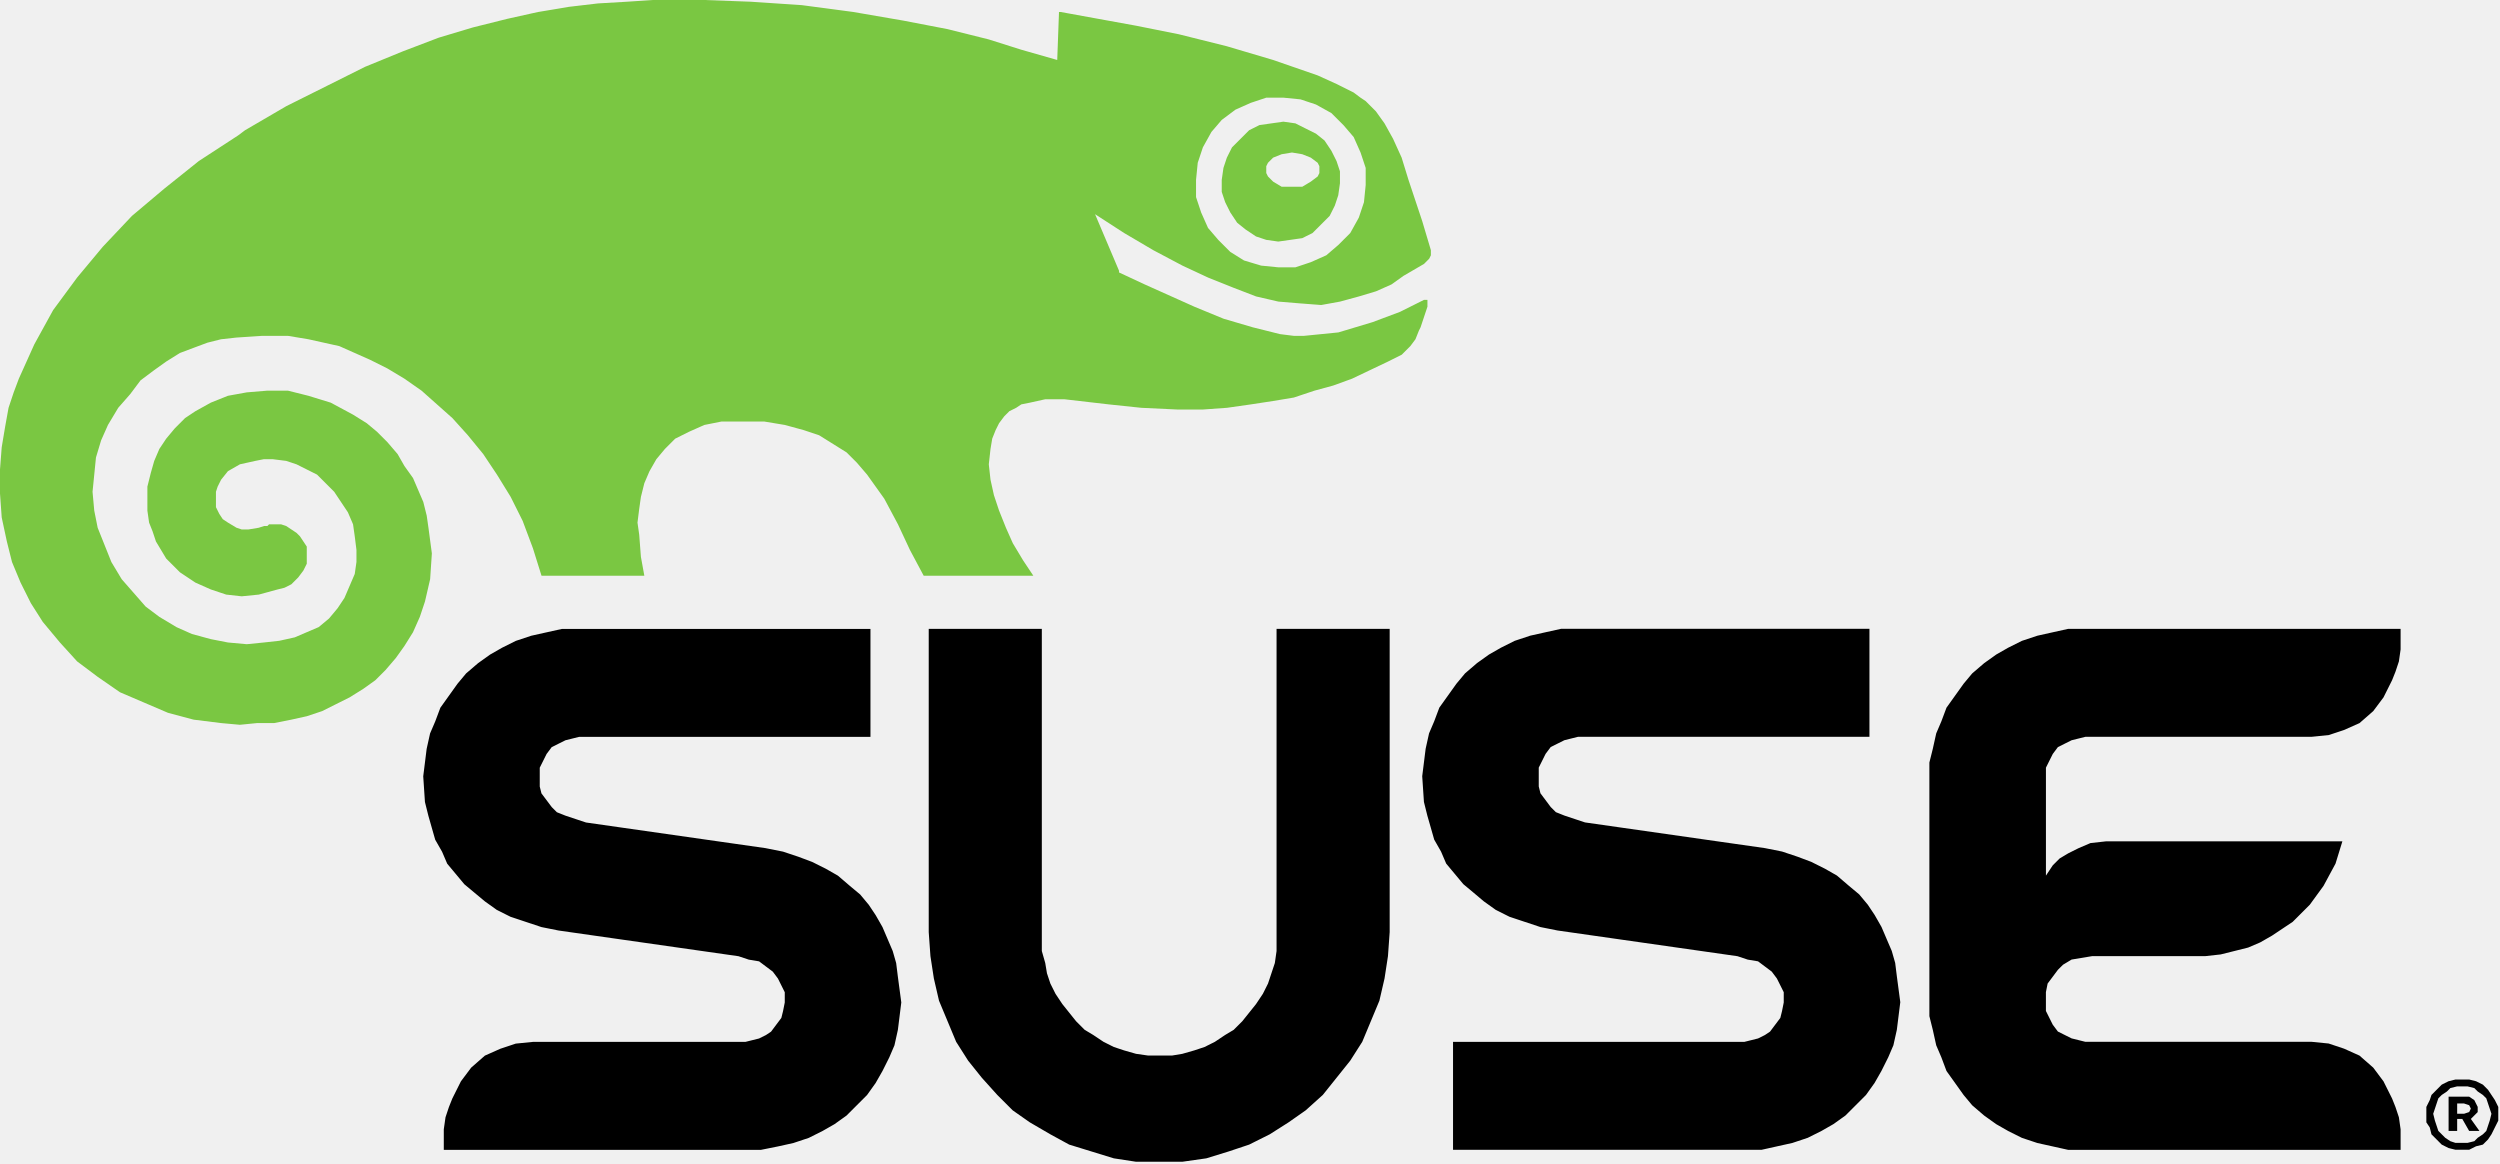
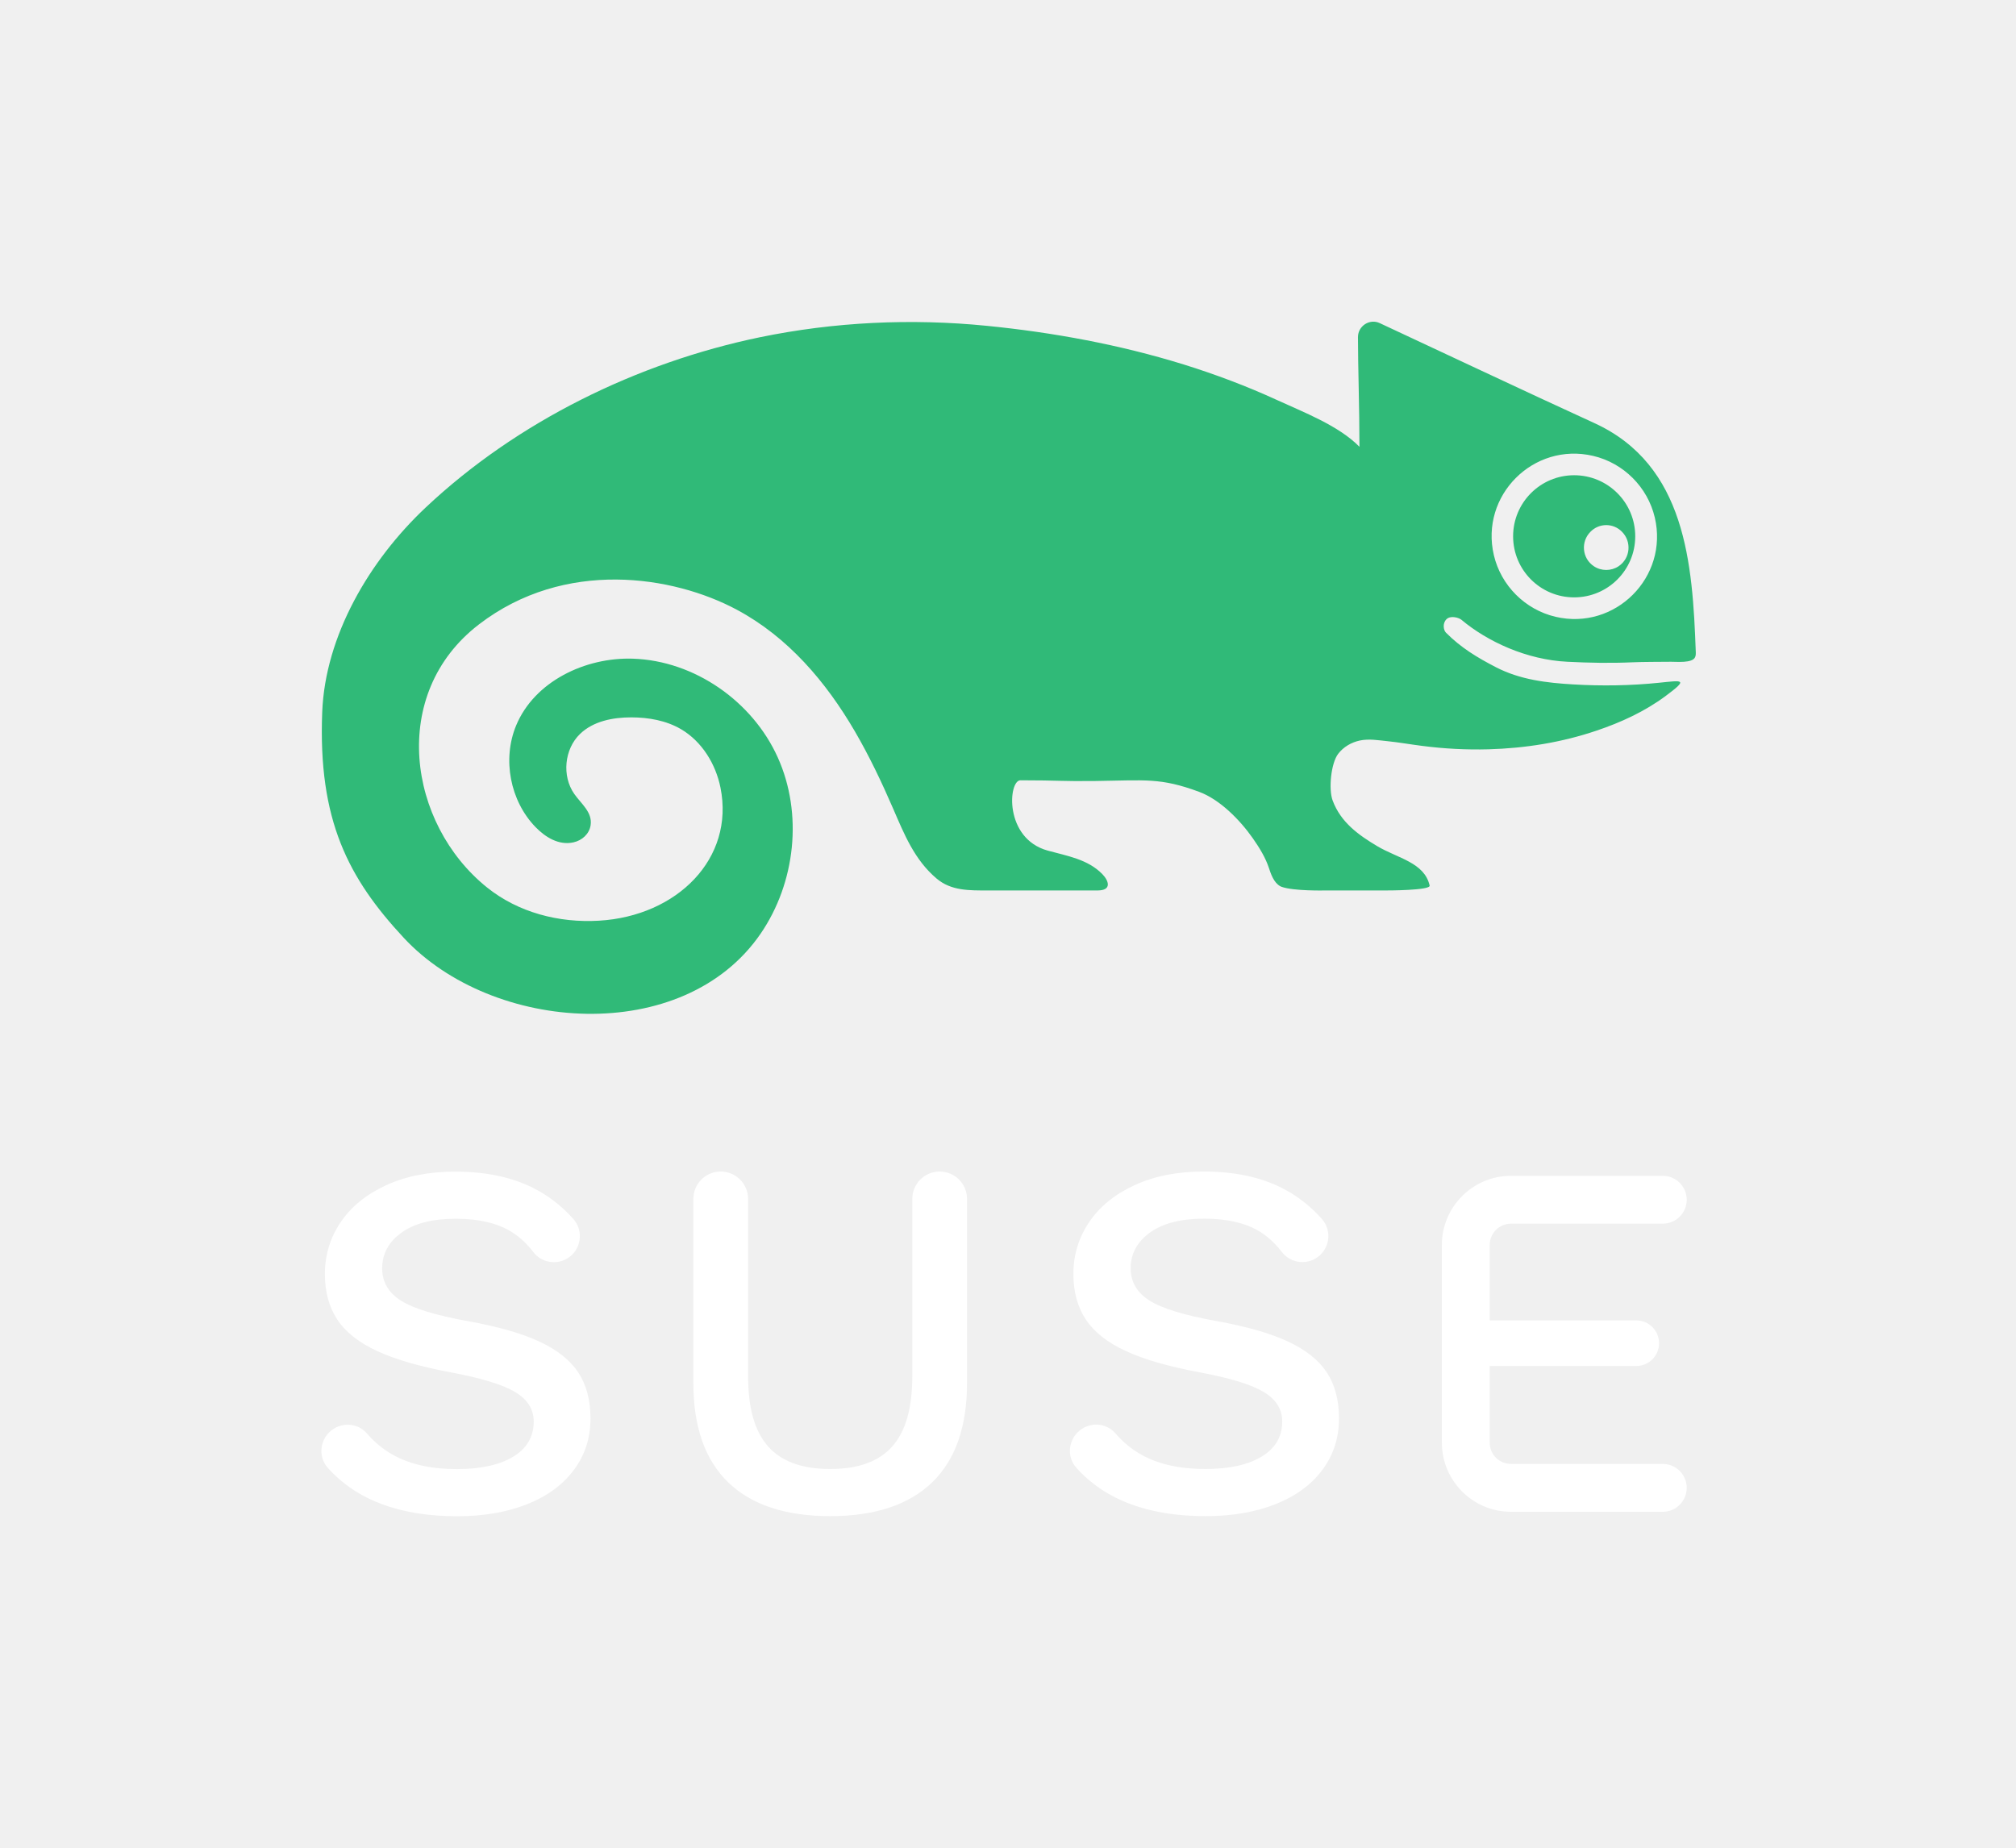
- <svg xmlns="http://www.w3.org/2000/svg" version="1.0" width="128.676mm" height="59.884mm" id="svg2" viewBox="0 0 128.676 59.884">
-   <defs id="defs4">
-     <pattern id="WMFhbasepattern" patternUnits="userSpaceOnUse" width="6" height="6" x="0" y="0" />
-   </defs>
-   <path style="fill:#000000;fill-opacity:1;fill-rule:nonzero;stroke:none" d="m 97.807,51.594 0,0 -0.088,0.706 -0.088,0.706 -0.177,0.794 -0.264,0.617 -0.353,0.706 -0.353,0.618 -0.441,0.618 -0.529,0.529 -0.529,0.529 -0.617,0.441 -0.617,0.353 -0.706,0.353 -0.794,0.265 -0.794,0.176 -0.794,0.177 -0.882,0 0,0 -14.993,0 0,-5.556 14.993,0 0,0 0.353,-0.088 0.353,-0.088 0.353,-0.176 0.264,-0.176 0.265,-0.353 0.265,-0.353 0.088,-0.353 0.088,-0.441 0,0 0,-0.529 -0.176,-0.353 -0.177,-0.353 -0.264,-0.353 -0.353,-0.265 -0.353,-0.265 -0.529,-0.088 -0.529,-0.176 0,0 -9.261,-1.323 0,0 -0.882,-0.177 -0.794,-0.264 -0.794,-0.264 -0.706,-0.353 -0.617,-0.441 L 75.847,45.949 75.318,45.508 74.877,44.979 74.436,44.45 74.171,43.832 73.819,43.215 73.643,42.598 73.466,41.981 73.29,41.275 l -0.088,-1.323 0,0 0.088,-0.706 0.088,-0.706 0.176,-0.794 0.264,-0.618 0.265,-0.706 0.441,-0.617 0.441,-0.617 0.441,-0.529 0.617,-0.529 0.617,-0.441 0.618,-0.353 0.706,-0.353 0.794,-0.264 0.794,-0.177 0.794,-0.176 0.882,0 0,0 14.993,0 0,5.556 -14.993,0 0,0 -0.353,0.088 -0.353,0.088 -0.353,0.176 -0.353,0.176 -0.264,0.353 -0.176,0.353 -0.176,0.353 0,0.441 0,0 0,0.529 0.088,0.353 0.264,0.353 0.264,0.353 0.265,0.264 0.441,0.176 0.529,0.176 0.529,0.176 0,0 9.261,1.323 0,0 0.882,0.176 0.794,0.265 0.706,0.265 0.706,0.353 0.618,0.353 0.618,0.529 0.529,0.441 0.441,0.529 0.353,0.529 0.353,0.617 0.264,0.618 0.265,0.618 0.176,0.617 0.088,0.706 0.176,1.323 0,0 z M 65.705,32.368 l 0,15.963 0,0 0,0.618 -0.088,0.617 -0.176,0.529 -0.176,0.529 -0.265,0.529 -0.353,0.529 -0.353,0.441 -0.353,0.441 L 63.5,53.005 l -0.441,0.265 -0.529,0.353 -0.529,0.265 -0.529,0.176 -0.617,0.177 -0.529,0.088 -0.618,0 0,0 -0.617,0 -0.617,-0.088 -0.618,-0.177 -0.529,-0.176 -0.529,-0.265 -0.529,-0.353 -0.441,-0.265 -0.441,-0.441 -0.353,-0.441 -0.353,-0.441 -0.353,-0.529 -0.265,-0.529 -0.176,-0.529 -0.088,-0.529 -0.176,-0.617 0,-0.618 0,-15.963 -5.821,0 0,15.61 0,0 0.088,1.235 0.176,1.147 0.265,1.146 0.441,1.058 0.441,1.058 0.617,0.97 0.706,0.882 0.794,0.882 0.794,0.794 0.882,0.618 1.058,0.617 0.97,0.529 1.146,0.353 1.147,0.353 1.147,0.176 1.234,0 0,0 1.147,0 1.235,-0.176 1.146,-0.353 1.058,-0.353 1.058,-0.529 0.97,-0.617 0.882,-0.618 0.882,-0.794 0.706,-0.882 0.706,-0.882 0.618,-0.97 0.441,-1.058 0.441,-1.058 0.265,-1.146 0.176,-1.147 0.088,-1.235 0,-15.61 -5.821,0 z m 62.883,24.959 0,0 0,-0.353 -0.176,-0.353 -0.176,-0.264 -0.176,-0.265 -0.265,-0.265 -0.353,-0.176 -0.353,-0.088 -0.353,0 0,0 -0.353,0 -0.353,0.088 -0.353,0.176 -0.264,0.265 -0.264,0.265 -0.088,0.264 -0.176,0.353 0,0.353 0,0 0,0.441 0.176,0.264 0.088,0.353 0.264,0.264 0.264,0.265 0.353,0.176 0.353,0.088 0.353,0 0,0 0.353,0 0.353,-0.177 0.353,-0.088 0.265,-0.265 0.176,-0.264 0.176,-0.353 0.176,-0.353 0,-0.353 0,0 z m -0.353,0 0,0 -0.088,0.353 -0.088,0.264 -0.088,0.265 -0.177,0.176 -0.264,0.176 -0.176,0.176 -0.353,0.088 -0.265,0 0,0 -0.353,0 -0.264,-0.088 -0.264,-0.176 -0.177,-0.176 -0.176,-0.176 -0.088,-0.265 -0.088,-0.264 -0.088,-0.353 0,0 0.088,-0.264 0.088,-0.265 0.088,-0.265 0.176,-0.176 0.265,-0.177 0.176,-0.176 0.353,-0.088 0.264,0 0,0 0.265,0 0.353,0.088 0.176,0.176 0.264,0.177 0.177,0.176 0.088,0.265 0.088,0.265 0.088,0.264 0,0 z m -0.706,-0.353 0,0 -0.088,-0.176 -0.088,-0.176 -0.265,-0.176 -0.264,0 -0.794,0 0,1.764 0.441,0 0,-0.618 0.264,0 0.353,0.618 0.529,0 -0.441,-0.618 0,0 0.264,-0.264 0.088,-0.088 0,-0.264 0,0 z m -0.353,0.088 0,0 -0.088,0.176 -0.264,0.088 -0.353,0 0,-0.529 0.353,0 0,0 0.264,0.088 0.088,0.177 0,0 z m -8.202,-19.138 0,0 0.882,-0.088 0.794,-0.264 0.794,-0.353 0.706,-0.617 0.529,-0.706 0.441,-0.882 0.176,-0.441 0.176,-0.529 0.088,-0.617 0,-0.618 0,0 0,-0.441 -16.228,0 0,0 -0.882,0 -0.794,0.176 -0.794,0.177 -0.794,0.264 -0.706,0.353 -0.618,0.353 -0.617,0.441 -0.617,0.529 -0.441,0.529 -0.441,0.617 -0.441,0.617 -0.265,0.706 -0.264,0.618 -0.176,0.794 -0.176,0.706 0,0.706 0,0 0,0 0,11.642 0,0 0,0.706 0.176,0.706 0.176,0.794 0.264,0.617 0.265,0.706 0.441,0.618 0.441,0.618 0.441,0.529 0.617,0.529 0.617,0.441 0.618,0.353 0.706,0.353 0.794,0.265 0.794,0.176 0.794,0.177 0.882,0 0,0 16.228,0 0,0 0,-0.441 0,0 0,-0.617 -0.088,-0.618 -0.176,-0.529 -0.176,-0.441 -0.441,-0.882 -0.529,-0.706 -0.706,-0.618 L 120.65,53.975 l -0.794,-0.265 -0.882,-0.088 0,0 -11.642,0 0,0 -0.353,-0.088 -0.353,-0.088 -0.353,-0.176 -0.353,-0.176 -0.264,-0.353 -0.176,-0.353 -0.176,-0.353 0,-0.441 0,0 0,-0.529 0.088,-0.441 0.264,-0.353 0.264,-0.353 0.265,-0.264 0.441,-0.265 0.529,-0.088 0.529,-0.088 0,0 5.027,0 0,0 0.794,0 0.794,-0.088 0.706,-0.176 0.706,-0.177 0.618,-0.264 0.617,-0.353 0.529,-0.353 0.529,-0.353 0.441,-0.441 0.441,-0.441 0.706,-0.97 0.618,-1.146 0.353,-1.146 -12.171,0 0,0 -0.794,0.088 -0.618,0.265 -0.529,0.264 -0.441,0.264 -0.353,0.353 -0.176,0.265 -0.176,0.265 0,-5.116 0,0 0,-0.441 0.176,-0.353 0.176,-0.353 0.264,-0.353 0.353,-0.176 0.353,-0.176 0.353,-0.088 0.353,-0.088 11.642,0 z m -79.551,5.733 0,0 -9.261,-1.323 0,0 -0.529,-0.176 -0.529,-0.176 -0.441,-0.176 -0.264,-0.264 -0.265,-0.353 -0.265,-0.353 -0.088,-0.353 0,-0.529 0,0 0,-0.441 0.176,-0.353 0.176,-0.353 0.265,-0.353 0.353,-0.176 0.353,-0.176 0.353,-0.088 0.353,-0.088 14.993,0 0,-5.556 0,0 -14.993,0 0,0 -0.882,0 -0.794,0.176 -0.794,0.177 -0.794,0.264 -0.706,0.353 -0.617,0.353 -0.617,0.441 -0.617,0.529 -0.441,0.529 -0.441,0.617 -0.441,0.617 -0.265,0.706 -0.265,0.618 -0.176,0.794 -0.088,0.706 -0.088,0.706 0,0 0.088,1.323 0.176,0.706 0.176,0.618 0.176,0.617 0.353,0.617 0.265,0.618 0.441,0.529 0.441,0.529 0.529,0.441 0.529,0.441 0.617,0.441 0.706,0.353 0.794,0.264 0.794,0.264 0.882,0.177 0,0 9.261,1.323 0,0 0.529,0.176 0.529,0.088 0.353,0.265 0.353,0.265 0.264,0.353 0.176,0.353 0.176,0.353 0,0.529 0,0 -0.088,0.441 -0.088,0.353 -0.265,0.353 -0.264,0.353 -0.264,0.176 -0.353,0.176 -0.353,0.088 -0.353,0.088 -10.936,0 0,0 0,0 -0.882,0.088 -0.794,0.265 -0.794,0.353 -0.706,0.618 -0.529,0.706 -0.441,0.882 -0.176,0.441 -0.176,0.529 -0.088,0.618 0,0.617 0,0 0,0.441 0,0 15.522,0 0,0 0.794,0 0.882,-0.177 0.794,-0.176 0.794,-0.265 0.706,-0.353 0.618,-0.353 0.617,-0.441 0.529,-0.529 0.529,-0.529 0.441,-0.618 0.353,-0.618 0.353,-0.706 0.264,-0.617 0.176,-0.794 0.088,-0.706 0.088,-0.706 0,0 -0.176,-1.323 -0.088,-0.706 -0.177,-0.617 -0.264,-0.618 -0.264,-0.618 -0.353,-0.617 -0.353,-0.529 -0.441,-0.529 -0.529,-0.441 -0.618,-0.529 -0.617,-0.353 -0.706,-0.353 -0.706,-0.265 -0.794,-0.265 -0.882,-0.176 0,0 z" id="path7" />
-   <path style="fill:#7ac742;fill-opacity:1;fill-rule:nonzero;stroke:none" d="m 54.504,0.706 0,0 -0.088,2.381 0,0 L 52.564,2.558 50.888,2.028 48.771,1.499 46.479,1.058 43.921,0.617 41.275,0.265 38.629,0.088 l 0,0 L 36.248,0 33.602,0 32.279,0.088 30.78,0.176 l -1.499,0.176 -1.587,0.265 -1.587,0.353 -1.764,0.441 -1.764,0.529 -1.852,0.706 -1.94,0.794 -1.94,0.97 -2.117,1.058 -2.117,1.235 -0.353,0.265 0,0 L 10.231,8.29 8.467,9.701 6.791,11.113 5.292,12.7 3.969,14.287 l -1.235,1.676 -0.97,1.764 -0.794,1.764 0,0 -0.265,0.706 -0.265,0.794 L 0.265,21.96 0.088,23.019 0,24.165 0,25.4 l 0.088,1.235 0.265,1.235 0,0 0.265,1.058 0.441,1.058 0.529,1.058 0.617,0.97 0,0 0.882,1.058 0.882,0.97 1.058,0.794 1.147,0.794 1.235,0.529 1.235,0.529 1.323,0.353 1.411,0.176 0,0 0.97,0.088 0.882,-0.088 0.882,0 0.882,-0.176 0.794,-0.176 0.794,-0.264 0.706,-0.353 0.706,-0.353 0.706,-0.441 0.617,-0.441 0.529,-0.529 0.529,-0.618 0.441,-0.618 0.441,-0.706 0.353,-0.794 0.265,-0.794 0,0 0.265,-1.147 0.088,-1.323 -0.176,-1.323 -0.088,-0.617 -0.176,-0.706 -0.265,-0.617 -0.265,-0.617 -0.441,-0.617 -0.353,-0.617 -0.529,-0.617 -0.529,-0.529 -0.529,-0.441 -0.706,-0.441 0,0 -1.147,-0.617 -1.147,-0.353 -1.058,-0.265 -1.058,0 -1.058,0.088 -0.97,0.176 -0.882,0.353 -0.794,0.441 0,0 L 9.525,21.519 8.996,22.049 8.555,22.578 8.202,23.107 7.938,23.724 l -0.176,0.617 -0.176,0.706 0,0.706 0,0 0,0.529 0.088,0.617 0.176,0.441 0.176,0.529 0.265,0.441 0.265,0.441 0.706,0.706 0.794,0.529 0.794,0.353 0.794,0.265 0.794,0.088 0,0 0.882,-0.088 0.97,-0.265 0,0 0.353,-0.088 0.353,-0.177 0.088,-0.088 0,0 0,0 0,0 0.265,-0.265 0.265,-0.353 0.176,-0.353 0,-0.353 0,0 0,-0.529 0,0 -0.176,-0.265 -0.176,-0.265 -0.176,-0.176 -0.265,-0.176 -0.265,-0.176 -0.265,-0.088 -0.265,0 -0.353,0 -0.088,0.088 -0.176,0 -0.265,0.088 0,0 -0.529,0.088 -0.353,0 0,0 -0.265,-0.088 -0.441,-0.265 -0.265,-0.176 -0.176,-0.265 -0.176,-0.353 0,-0.441 0,0 0,0 0,-0.353 0.088,-0.265 0.176,-0.353 0,0 0.353,-0.441 0.617,-0.353 0.794,-0.176 0.441,-0.088 0.441,0 0,0 0.706,0.088 0.529,0.176 0.529,0.265 0.529,0.265 0.441,0.441 0.441,0.441 0.353,0.529 0.353,0.529 0,0 0.265,0.617 0.088,0.617 0.088,0.705 0,0.618 -0.088,0.618 -0.265,0.617 -0.265,0.617 -0.353,0.529 0,0 -0.441,0.529 -0.529,0.441 -0.617,0.264 -0.617,0.265 -0.794,0.176 -0.794,0.088 -0.882,0.088 -0.97,-0.088 0,0 L 10.848,32.896 9.878,32.632 9.084,32.279 8.202,31.75 7.497,31.221 6.879,30.515 6.262,29.81 5.733,28.928 l 0,0 L 5.38,28.046 5.027,27.164 4.851,26.282 4.763,25.312 l 0.088,-0.882 0.088,-0.882 0.265,-0.882 0.353,-0.794 0,0 L 6.085,20.99 6.703,20.285 7.232,19.579 7.938,19.05 8.555,18.609 9.26,18.168 9.966,17.903 10.672,17.639 11.377,17.462 l 0.794,-0.088 1.323,-0.088 1.323,0 1.058,0.176 0,0 0.794,0.176 0.794,0.176 0.794,0.353 0.794,0.353 0.882,0.441 0.882,0.529 0.882,0.617 0.794,0.706 0.794,0.706 0.794,0.882 0.794,0.97 0.706,1.058 0.706,1.147 0.617,1.235 0.529,1.411 0.441,1.411 5.292,0 0,0 -0.176,-0.97 -0.088,-1.146 -0.088,-0.617 0.088,-0.706 0.088,-0.617 0.176,-0.706 0.265,-0.617 0.353,-0.617 0.441,-0.529 0.529,-0.529 0.706,-0.353 0.794,-0.353 0.882,-0.176 1.058,0 0,0 1.147,0 1.058,0.176 0.97,0.265 0.794,0.265 0.706,0.441 0.706,0.441 0.529,0.529 0.529,0.617 0.441,0.617 0.441,0.617 0.706,1.323 0.618,1.323 0.706,1.323 5.644,0 0,0 -0.529,-0.794 -0.529,-0.882 -0.353,-0.794 -0.353,-0.882 -0.265,-0.794 -0.176,-0.794 -0.088,-0.794 0.088,-0.794 0,0 0.088,-0.529 0.176,-0.441 0.177,-0.353 0.264,-0.353 0.264,-0.265 0.353,-0.176 0.265,-0.176 0.441,-0.088 0.794,-0.176 0.97,0 2.293,0.265 0,0 1.676,0.176 1.852,0.088 0,0 1.323,0 1.235,-0.088 1.235,-0.176 1.147,-0.176 1.058,-0.176 1.058,-0.353 0.97,-0.265 0.97,-0.353 0,0 1.852,-0.882 0.706,-0.353 0.441,-0.441 0,0 0.264,-0.353 0.176,-0.441 0.088,-0.176 0,0 0.353,-1.058 0,0 0,-0.353 -0.088,0 -0.088,0 -0.177,0.088 0,0 -1.058,0.529 -1.411,0.529 -0.882,0.265 -0.882,0.265 -0.882,0.088 -0.882,0.088 0,0 -0.529,0 -0.706,-0.088 -1.411,-0.353 -1.499,-0.441 -1.499,-0.617 -2.557,-1.147 -1.323,-0.617 0,-0.088 0,0 -1.234,-2.91 0,0 1.499,0.97 1.499,0.882 1.499,0.794 1.323,0.617 1.323,0.529 1.146,0.441 1.147,0.265 1.058,0.088 0,0 1.147,0.088 0.97,-0.176 0.97,-0.265 0.882,-0.265 0.794,-0.353 0.618,-0.441 1.058,-0.617 0,0 0.264,-0.265 0.088,-0.176 0,-0.265 0,0 L 73.201,11.377 72.496,9.26 72.143,8.114 71.702,7.144 71.261,6.35 70.82,5.733 l 0,0 L 70.291,5.203 70.026,5.027 69.674,4.763 l 0,0 L 68.792,4.322 67.821,3.881 65.529,3.087 63.147,2.381 60.678,1.764 58.473,1.323 56.532,0.97 54.593,0.617 l 0,0 -0.088,0 0,0.088 0,0 z m 7.056,8.555 0,0 0.088,-0.882 0.264,-0.794 0.441,-0.794 0.529,-0.617 0,0 0.706,-0.529 0.794,-0.353 0.794,-0.265 0.882,0 0,0 0.882,0.088 0.794,0.265 0.794,0.441 0.618,0.617 0.529,0.617 0.353,0.794 0.264,0.794 0,0.882 0,0 -0.088,0.882 -0.265,0.794 -0.441,0.794 -0.618,0.617 0,0 -0.617,0.529 -0.794,0.353 -0.794,0.265 -0.882,0 0,0 -0.882,-0.088 -0.882,-0.265 -0.706,-0.441 -0.617,-0.617 -0.529,-0.617 -0.353,-0.794 -0.264,-0.794 0,-0.882 0,0 z" id="path9" />
-   <path style="fill:#7ac742;fill-opacity:1;fill-rule:nonzero;stroke:none" d="m 66.057,6.262 0,0 -0.617,0.088 -0.617,0.088 -0.529,0.265 -0.441,0.441 0,0 -0.441,0.441 -0.265,0.529 -0.176,0.529 -0.088,0.617 0,0 0,0.617 0.177,0.529 0.264,0.529 0.353,0.529 0.441,0.353 0.529,0.353 0.529,0.176 0.617,0.088 0,0 0.617,-0.088 0.618,-0.088 0.529,-0.265 0.441,-0.441 0,0 0.441,-0.441 0.265,-0.529 0.176,-0.529 0.088,-0.617 0,0 0,-0.617 L 68.792,8.29 68.527,7.761 68.174,7.232 67.733,6.879 67.204,6.615 66.675,6.35 l -0.618,-0.088 0,0 z m 0.441,3.351 0,0 -0.529,0 -0.441,-0.265 -0.265,-0.265 -0.088,-0.176 0,-0.176 0,0 0,-0.176 0.088,-0.176 0.265,-0.265 0.441,-0.176 0.529,-0.088 0,0 0.529,0.088 0.441,0.176 0.353,0.265 0.088,0.176 0,0.176 0,0 0,0.176 -0.088,0.176 -0.353,0.265 -0.441,0.265 -0.529,0 0,0 z" id="path11" />
+ <svg xmlns="http://www.w3.org/2000/svg" version="1.1" x="0" y="0" width="180" height="165" viewBox="0, 0, 180, 165">
+   <g id="Layer_1">
+     <path d="M148.462,130.726 L134.906,130.726 C133.862,130.726 133.01,129.877 133.01,128.831 L133.01,121.982 L146.093,121.982 C147.217,121.982 148.13,121.071 148.13,119.946 C148.13,118.821 147.217,117.91 146.093,117.91 L133.01,117.91 L133.01,111.171 C133.01,110.125 133.862,109.273 134.906,109.273 L148.462,109.273 C149.642,109.273 150.6,108.318 150.6,107.138 C150.6,105.958 149.642,105 148.462,105 L134.906,105 C131.507,105 128.738,107.768 128.738,111.171 L128.738,128.831 C128.738,132.232 131.507,135 134.906,135 L148.462,135 C149.642,135 150.6,134.044 150.6,132.864 C150.6,131.683 149.642,130.726 148.462,130.726 M108.601,117.965 C105.736,117.451 103.743,116.842 102.627,116.133 C101.511,115.424 100.952,114.466 100.952,113.259 C100.952,111.963 101.525,110.899 102.672,110.069 C103.819,109.24 105.432,108.825 107.516,108.825 C109.627,108.825 111.317,109.231 112.585,110.047 C113.266,110.485 113.888,111.069 114.448,111.797 C115.274,112.868 116.832,113.009 117.837,112.105 C118.783,111.251 118.866,109.786 118.014,108.837 C116.987,107.688 115.817,106.778 114.507,106.109 C112.561,105.114 110.215,104.616 107.471,104.616 C105.116,104.616 103.057,105.024 101.294,105.838 C99.529,106.651 98.176,107.754 97.243,109.141 C96.306,110.528 95.839,112.068 95.839,113.757 C95.839,115.357 96.207,116.715 96.949,117.83 C97.686,118.947 98.872,119.882 100.501,120.636 C102.129,121.391 104.316,122.024 107.063,122.537 C109.809,123.05 111.731,123.638 112.832,124.301 C113.934,124.966 114.485,125.84 114.485,126.925 C114.485,128.284 113.874,129.333 112.65,130.071 C111.431,130.811 109.748,131.18 107.606,131.18 C105.343,131.18 103.45,130.758 101.926,129.913 C101.056,129.43 100.277,128.79 99.586,127.993 C98.718,126.985 97.162,126.962 96.222,127.902 L96.213,127.911 C95.353,128.77 95.287,130.162 96.099,131.066 C98.681,133.949 102.533,135.388 107.65,135.388 C110.004,135.388 112.078,135.034 113.874,134.325 C115.669,133.617 117.063,132.599 118.059,131.271 C119.056,129.943 119.553,128.404 119.553,126.654 C119.553,125.025 119.191,123.661 118.467,122.559 C117.742,121.459 116.59,120.538 115.005,119.799 C113.422,119.059 111.286,118.449 108.601,117.965 M41.771,117.975 C38.905,117.459 36.913,116.852 35.796,116.143 C34.68,115.432 34.122,114.475 34.122,113.267 C34.122,111.971 34.696,110.907 35.842,110.077 C36.989,109.249 38.602,108.833 40.685,108.833 C42.795,108.833 44.485,109.24 45.753,110.055 C46.436,110.493 47.057,111.077 47.617,111.807 C48.442,112.877 50.001,113.017 51.007,112.114 C51.953,111.258 52.035,109.795 51.183,108.845 C50.156,107.697 48.985,106.788 47.676,106.117 C45.73,105.122 43.383,104.625 40.639,104.625 C38.285,104.625 36.227,105.032 34.462,105.846 C32.697,106.661 31.346,107.763 30.411,109.149 C29.476,110.538 29.009,112.076 29.009,113.766 C29.009,115.365 29.377,116.724 30.117,117.838 C30.856,118.956 32.041,119.891 33.67,120.645 C35.299,121.399 37.486,122.032 40.231,122.546 C42.977,123.059 44.9,123.647 46.002,124.311 C47.102,124.973 47.654,125.849 47.654,126.934 C47.654,128.292 47.042,129.341 45.821,130.08 C44.599,130.82 42.917,131.189 40.776,131.189 C38.512,131.189 36.619,130.767 35.096,129.921 C34.225,129.438 33.446,128.798 32.757,128.001 C31.889,126.994 30.33,126.97 29.39,127.911 L29.382,127.92 C28.522,128.778 28.457,130.171 29.267,131.075 C31.85,133.957 35.701,135.397 40.82,135.397 C43.173,135.397 45.247,135.042 47.042,134.333 C48.838,133.625 50.232,132.606 51.228,131.279 C52.225,129.953 52.722,128.412 52.722,126.662 C52.722,125.034 52.36,123.669 51.635,122.568 C50.911,121.467 49.759,120.547 48.173,119.808 C46.59,119.067 44.456,118.457 41.771,117.975 M86.342,107.06 L86.342,123.487 C86.342,127.409 85.302,130.373 83.221,132.38 C81.138,134.386 78.107,135.388 74.125,135.388 C70.142,135.388 67.109,134.386 65.028,132.38 C62.947,130.373 61.906,127.409 61.906,123.487 L61.906,107.06 C61.906,105.71 63,104.616 64.349,104.616 C65.697,104.616 66.794,105.71 66.794,107.06 L66.794,122.899 C66.794,125.735 67.389,127.824 68.581,129.166 C69.773,130.508 71.619,131.18 74.125,131.18 C76.629,131.18 78.476,130.508 79.668,129.166 C80.86,127.824 81.455,125.735 81.455,122.899 L81.455,107.06 C81.455,105.71 82.55,104.616 83.9,104.616 C85.248,104.616 86.342,105.71 86.342,107.06" fill="#FFFFFF" />
+     <path d="M144.823,47.49 C144.051,46.691 142.775,46.691 142.003,47.491 C141.135,48.358 141.237,49.854 142.317,50.57 C142.974,51.006 143.852,51.006 144.51,50.57 C145.587,49.854 145.691,48.357 144.823,47.49 M142.244,40.71 C136.917,39.461 132.13,44.248 133.38,49.575 C134.015,52.287 136.17,54.441 138.884,55.078 C144.212,56.33 149.002,51.538 147.749,46.209 C147.11,43.496 144.956,41.343 142.244,40.71 M107.064,70.709 C103.591,69.425 102.249,69.683 97.809,69.742 C94.733,69.782 94.621,69.679 91.109,69.679 C90.025,69.679 89.624,74.878 93.55,75.958 C95.269,76.431 97.125,76.729 98.417,78.051 C98.989,78.635 99.312,79.517 97.989,79.517 L88.243,79.517 C86.537,79.517 84.928,79.557 83.625,78.453 C81.656,76.791 80.737,74.502 79.754,72.231 C78.731,69.869 77.629,67.545 76.335,65.322 C73.76,60.898 70.359,56.895 65.794,54.45 C60.093,51.394 50.421,49.877 42.762,55.759 C34.691,61.957 36.421,73.567 43.48,79.245 C46.268,81.489 49.903,82.428 53.475,82.217 C60.457,81.811 65.606,76.665 64.328,70.333 C63.901,68.213 62.665,66.207 60.802,65.113 C59.477,64.339 57.909,64.063 56.373,64.06 C54.725,64.057 52.97,64.397 51.785,65.544 C50.383,66.902 50.155,69.3 51.276,70.9 C51.897,71.785 52.907,72.533 52.735,73.688 C52.618,74.469 51.974,75.049 51.205,75.22 C49.896,75.512 48.698,74.767 47.813,73.855 C45.544,71.517 44.834,67.797 46.082,64.788 C47.715,60.847 52.256,58.678 56.518,58.819 C62.014,59.004 67.194,62.63 69.448,67.647 C71.702,72.664 71.027,78.822 67.921,83.364 C61.019,93.45 43.976,92.259 36.057,83.754 C31.091,78.417 28.391,73.238 28.769,63.594 C29.035,56.78 32.969,50.069 37.981,45.345 C46.148,37.649 56.904,32.386 67.847,30.116 C74.494,28.745 81.356,28.422 88.104,29.095 C94.053,29.687 99.97,30.777 105.688,32.547 C108.526,33.432 111.319,34.482 114.021,35.723 C116.403,36.817 119.526,38.008 121.38,39.897 C121.38,36.477 121.247,32.719 121.247,30.102 C121.247,29.103 122.296,28.429 123.194,28.855 C127.065,30.652 136.232,34.983 142.345,37.777 C150.54,41.522 151.12,50.356 151.407,58.185 C151.414,58.36 151.42,58.541 151.341,58.698 C151.085,59.234 149.704,59.088 149.197,59.094 C148.216,59.105 146.739,59.099 145.761,59.142 C143.803,59.229 141.898,59.193 139.942,59.094 C136.325,58.919 132.827,57.307 130.485,55.346 C130.251,55.15 129.495,54.935 129.14,55.306 C128.771,55.687 128.895,56.283 129.097,56.488 C130.439,57.843 131.896,58.719 133.59,59.595 C135.741,60.699 138.088,60.979 140.467,61.117 C143.015,61.268 145.581,61.231 148.122,60.97 C150.244,60.753 150.794,60.608 148.7,62.164 C146.858,63.53 144.725,64.513 142.558,65.241 C139.455,66.297 136.175,66.821 132.902,66.912 C130.919,66.965 128.933,66.861 126.965,66.605 C125.948,66.478 124.937,66.295 123.915,66.19 C123.085,66.107 122.224,65.952 121.398,66.13 C120.649,66.295 119.953,66.7 119.482,67.311 C118.834,68.156 118.61,70.478 118.986,71.483 C119.709,73.433 121.297,74.566 122.975,75.565 C124.792,76.646 127.182,77.014 127.647,79.081 C127.744,79.514 123.881,79.524 123.443,79.517 L118.299,79.517 C118.299,79.517 115.504,79.584 114.417,79.188 C114.38,79.177 114.351,79.161 114.319,79.144 C113.726,78.826 113.469,78.034 113.269,77.434 C112.983,76.589 112.478,75.743 111.867,74.868 C110.706,73.211 108.92,71.396 107.064,70.709 M146.003,47.89 C146.003,50.905 143.564,53.344 140.549,53.344 C137.537,53.344 135.099,50.905 135.099,47.89 C135.099,44.88 137.537,42.438 140.549,42.438 C143.564,42.438 146.003,44.88 146.003,47.89" fill="#30BA78" />
+   </g>
</svg>
